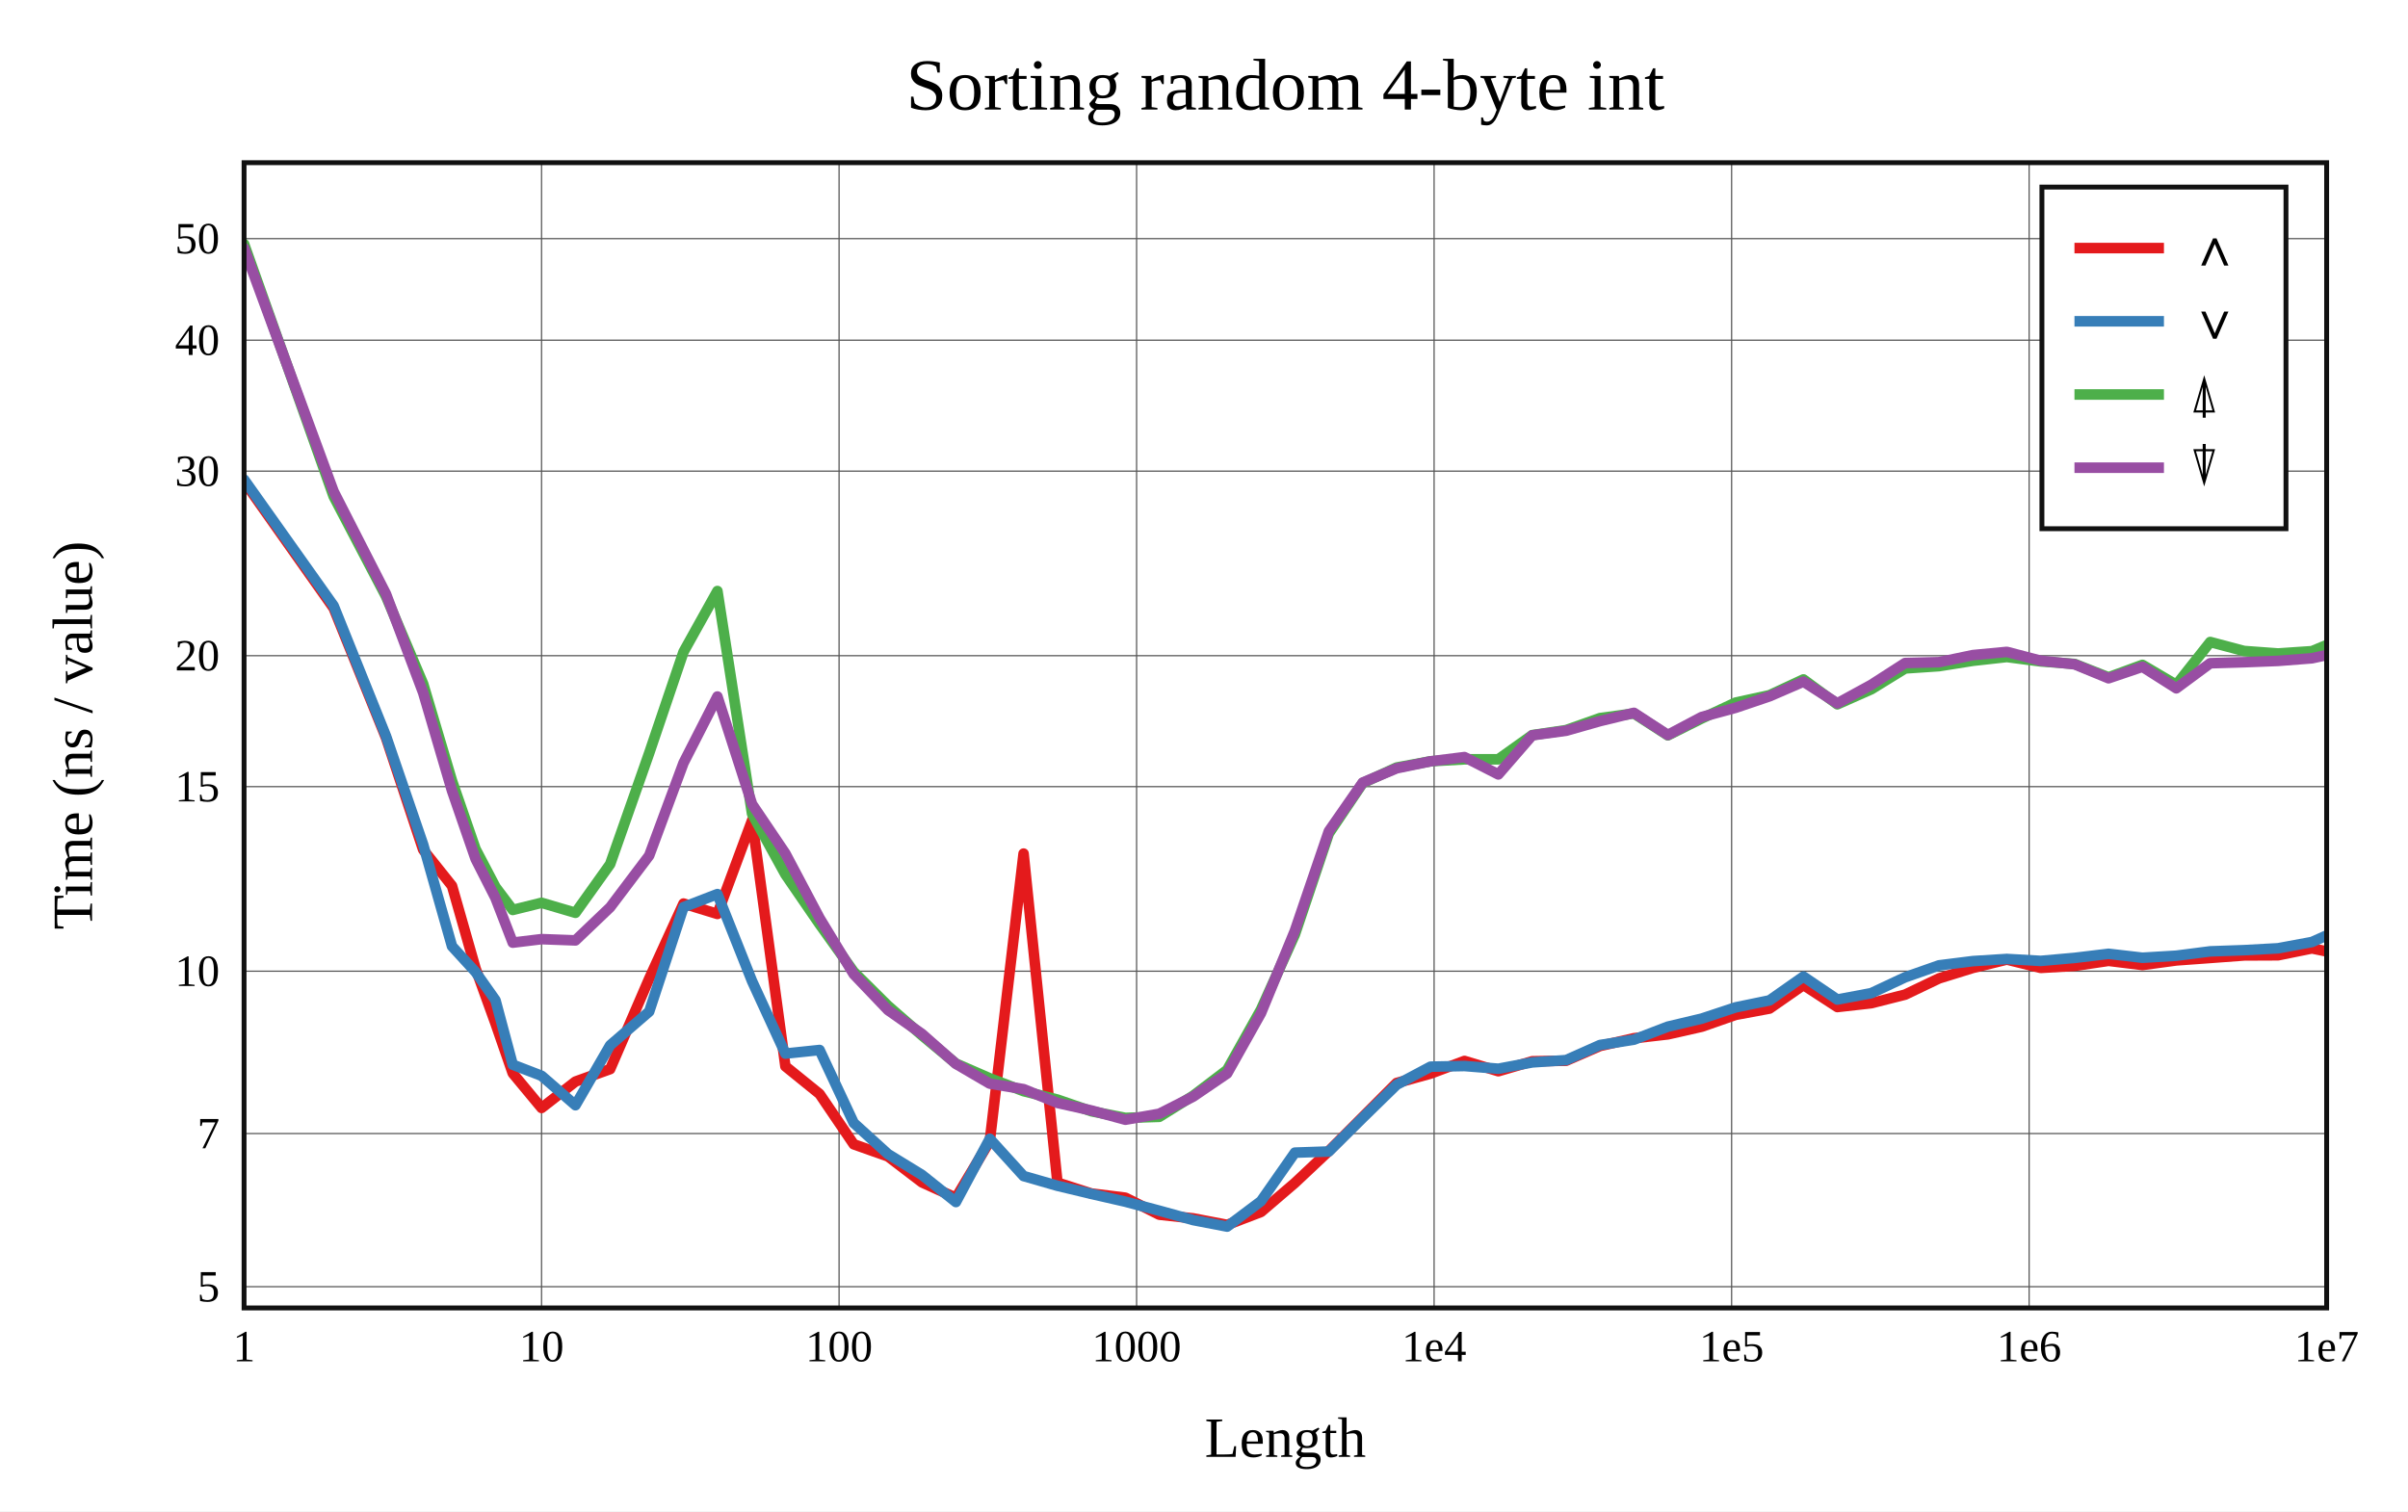
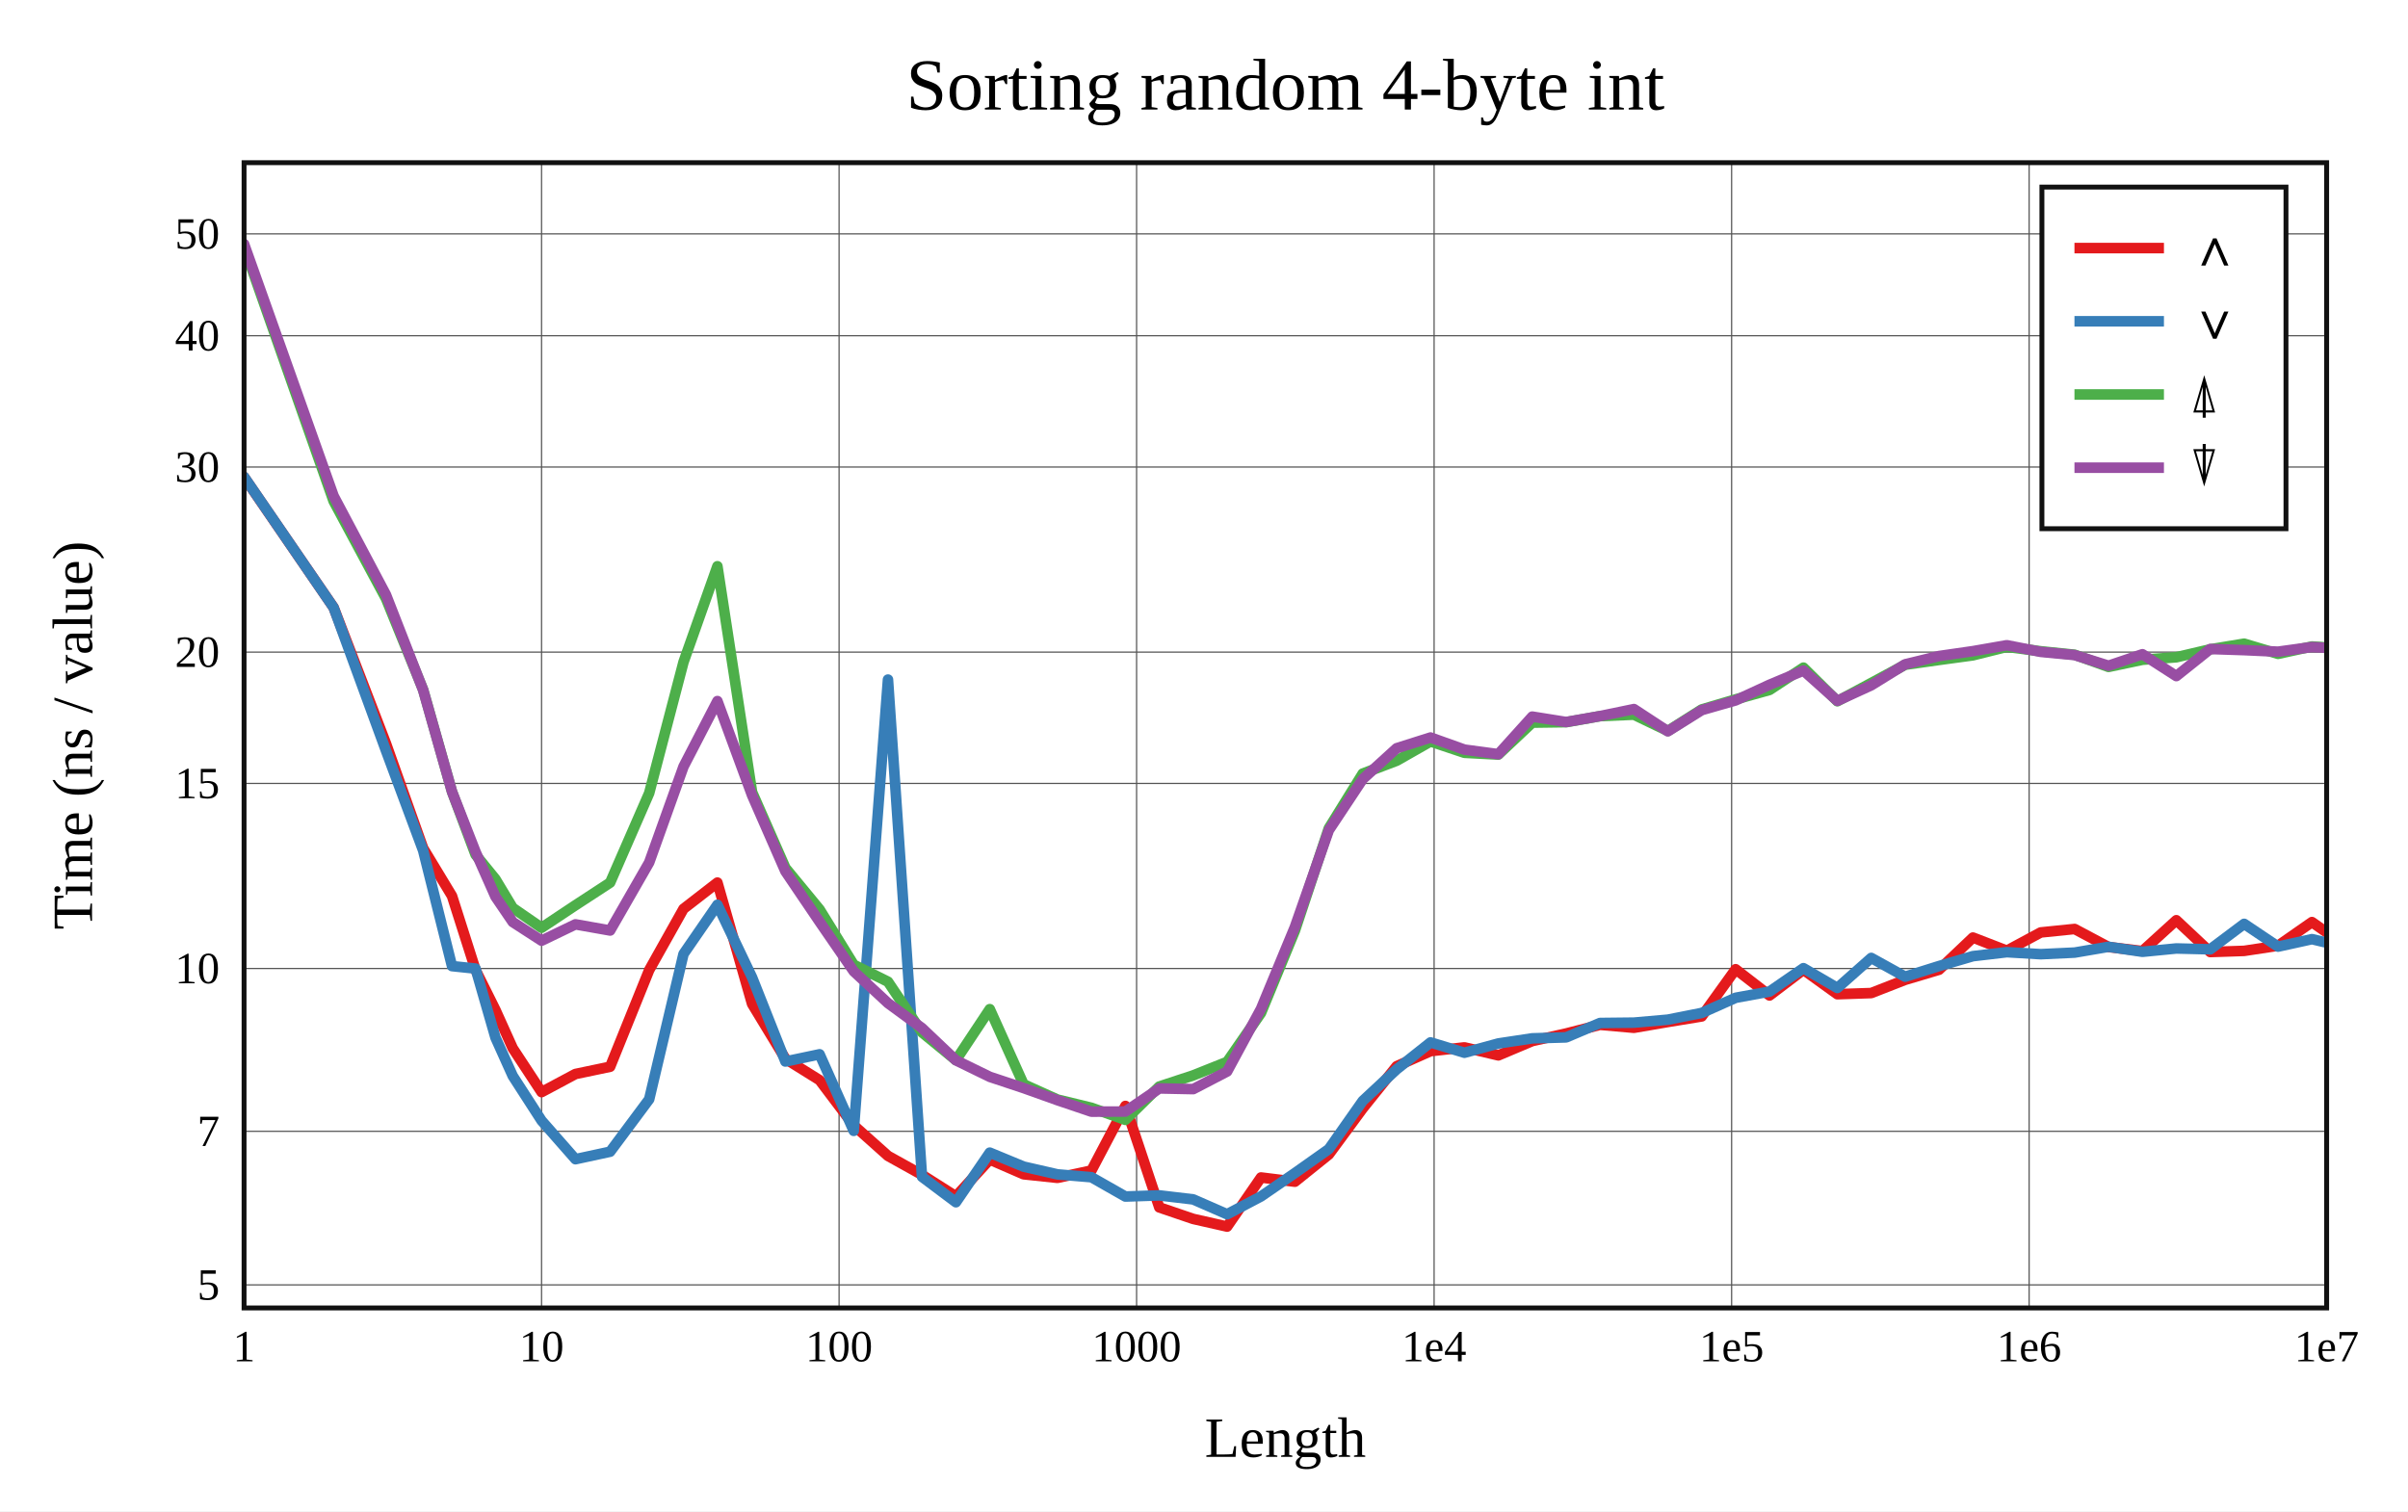
<svg xmlns="http://www.w3.org/2000/svg" viewBox="-60 -40 592 371.6" height="557.4" width="888">
  <g stroke-width="2.6" font-size="14px" text-anchor="middle">
    <defs>
      <clipPath id="clip">
        <rect x="0" y="0" width="512" height="281.6" />
      </clipPath>
    </defs>
    <rect fill="white" x="-60" y="-40" width="592" height="371.6" />
    <text dy="0.33em" font-size="18px" x="256" y="-19">Sorting random 4-byte int</text>
    <text dy="0.33em" x="256" y="313.6">Length</text>
    <text dy="0.33em" transform="rotate(-90)" x="-140.8" y="-42">Time (ns / value)</text>
    <g stroke-width="0.3" stroke="#555">
      <path d="M73.143 0v281.6" />
      <path d="M146.286 0v281.6" />
      <path d="M219.429 0v281.6" />
      <path d="M292.571 0v281.6" />
      <path d="M365.714 0v281.6" />
      <path d="M438.857 0v281.6" />
-       <path d="M0 276.376h512" />
-       <path d="M0 238.719h512" />
-       <path d="M0 198.8h512" />
-       <path d="M0 153.422h512" />
-       <path d="M0 121.225h512" />
-       <path d="M0 75.846h512" />
-       <path d="M0 43.649h512" />
-       <path d="M0 18.676h512" />
+       <path d="M0 275.931h512" />
+       <path d="M0 238.168h512" />
+       <path d="M0 198.137h512" />
+       <path d="M0 152.631h512" />
+       <path d="M0 120.344h512" />
+       <path d="M0 74.837h512" />
+       <path d="M0 42.55h512" />
+       <path d="M0 17.506h512" />
    </g>
    <g font-size="11px">
      <text dy="0.33em" x="0" y="291.1">1</text>
      <text dy="0.33em" x="73.143" y="291.1">10</text>
      <text dy="0.33em" x="146.286" y="291.1">100</text>
      <text dy="0.33em" x="219.429" y="291.1">1000</text>
      <text dy="0.33em" x="292.571" y="291.1">1e4</text>
      <text dy="0.33em" x="365.714" y="291.1">1e5</text>
      <text dy="0.33em" x="438.857" y="291.1">1e6</text>
      <text dy="0.33em" x="512" y="291.1">1e7</text>
      <g text-anchor="end">
-         <text dy="0.33em" x="-6" y="276.376">5</text>
-         <text dy="0.33em" x="-6" y="238.719">7</text>
-         <text dy="0.33em" x="-6" y="198.8">10</text>
-         <text dy="0.33em" x="-6" y="153.422">15</text>
-         <text dy="0.33em" x="-6" y="121.225">20</text>
-         <text dy="0.33em" x="-6" y="75.846">30</text>
-         <text dy="0.33em" x="-6" y="43.649">40</text>
-         <text dy="0.33em" x="-6" y="18.676">50</text>
+         <text dy="0.33em" x="-6" y="275.931">5</text>
+         <text dy="0.33em" x="-6" y="238.168">7</text>
+         <text dy="0.33em" x="-6" y="198.137">10</text>
+         <text dy="0.33em" x="-6" y="152.631">15</text>
+         <text dy="0.33em" x="-6" y="120.344">20</text>
+         <text dy="0.33em" x="-6" y="74.837">30</text>
+         <text dy="0.33em" x="-6" y="42.55">40</text>
+         <text dy="0.33em" x="-6" y="17.506">50</text>
      </g>
    </g>
    <g clip-path="url(#clip)" fill="none" stroke-linecap="round" stroke-linejoin="round">
-       <path stroke="#e41a1c" d="M0 78.368L22.018 109.508L34.898 141.403L44.036 168.937L51.125 177.823L56.916 198.12L61.813 211.643L66.055 223.89L73.143 232.429L81.477 225.941L89.999 222.879L99.601 200.633L108.041 182.172L116.375 184.72L124.897 161.725L133.087 222.184L141.495 228.993L149.886 241.359L158.307 244.339L166.675 250.722L175.009 254.52L183.333 240.587L191.644 169.889L199.973 250.785L208.325 253.466L216.676 254.496L225.008 258.67L233.35 259.581L241.684 261.174L250.012 258.002L258.349 250.86L266.687 243.013L275.026 234.642L283.357 226.29L291.692 223.978L300.029 220.868L308.363 223.391L316.697 220.949L325.031 220.812L333.365 217.187L341.699 215.283L350.034 214.331L358.368 212.445L366.702 209.535L375.036 207.986L383.37 202.187L391.705 207.608L400.039 206.67L408.373 204.561L416.707 200.573L425.041 197.987L433.375 195.94L441.71 197.99L450.044 197.49L458.378 196.257L466.712 197.274L475.046 196.148L483.38 195.54L491.714 194.923L500.049 194.886L508.383 193.194L516.717 194.912" />
-       <path stroke="#377eb8" d="M0 77.908L22.018 108.946L34.898 141.006L44.036 167.671L51.125 192.667L56.916 198.996L61.813 205.938L66.055 221.785L73.143 224.519L81.477 231.755L89.999 217.023L99.601 208.727L108.041 183.056L116.375 179.843L124.897 201.261L133.087 219.06L141.495 218.18L149.886 236.117L158.307 243.767L166.675 248.902L175.009 255.561L183.333 240.01L191.644 249.169L199.973 251.565L208.325 253.559L216.676 255.474L225.008 257.692L233.35 259.999L241.684 261.6L250.012 255.343L258.349 243.414L266.687 243.133L275.026 234.852L283.357 226.72L291.692 222.28L300.029 222.117L308.363 222.783L316.697 221.225L325.031 220.666L333.365 216.951L341.699 215.637L350.034 212.436L358.368 210.459L366.702 207.697L375.036 205.976L383.37 200.123L391.705 205.771L400.039 204.203L408.373 200.297L416.707 197.365L425.041 196.321L433.375 195.798L441.71 196.269L450.044 195.531L458.378 194.529L466.712 195.492L475.046 194.994L483.38 193.925L491.714 193.632L500.049 193.173L508.383 191.626L516.717 187.906" />
-       <path stroke="#4daf4a" d="M0 20L22.018 82.033L34.898 106.634L44.036 128.153L51.125 151.99L56.916 168.769L61.813 178.107L66.055 183.738L73.143 181.986L81.477 184.439L89.999 172.489L99.601 145.177L108.041 120.288L116.375 105.325L124.897 160.129L133.087 175L141.495 187.24L149.886 198.956L158.307 207.306L166.675 214.592L175.009 221.514L183.333 225.134L191.644 228.298L199.973 230.37L208.325 233.244L216.676 234.87L225.008 234.608L233.35 229.414L241.684 223.077L250.012 208.224L258.349 189.761L266.687 164.936L275.026 152.54L283.357 148.722L291.692 147.181L300.029 146.707L308.363 146.697L316.697 140.75L325.031 139.52L333.365 136.566L341.699 135.425L350.034 140.808L358.368 136.647L366.702 132.758L375.036 130.938L383.37 127.062L391.705 133.173L400.039 129.482L408.373 124.354L416.707 123.794L425.041 122.471L433.375 121.544L441.71 122.632L450.044 123.254L458.378 126.536L466.712 123.484L475.046 128.392L483.38 117.86L491.714 120.071L500.049 120.68L508.383 120.115L516.717 116.645" />
-       <path stroke="#984ea3" d="M0 21.006L22.018 80.831L34.898 106.052L44.036 130.334L51.125 154.435L56.916 171.181L61.813 180.812L66.055 191.779L73.143 190.919L81.477 191.228L89.999 183.087L99.601 170.37L108.041 147.592L116.375 131.262L124.897 157.738L133.087 169.862L141.495 185.753L149.886 199.539L158.307 208.361L166.675 214.226L175.009 221.579L183.333 226.451L191.644 227.805L199.973 231.191L208.325 233.055L216.676 235.322L225.008 233.856L233.35 229.629L241.684 223.956L250.012 209.114L258.349 188.837L266.687 164.396L275.026 152.413L283.357 148.919L291.692 147.193L300.029 146.158L308.363 150.415L316.697 140.799L325.031 139.673L333.365 137.306L341.699 135.278L350.034 140.711L358.368 136.295L366.702 134.03L375.036 131.207L383.37 127.603L391.705 132.944L400.039 128.387L408.373 123.027L416.707 122.816L425.041 121.079L433.375 120.289L441.71 122.463L450.044 123.343L458.378 126.776L466.712 123.953L475.046 129.243L483.38 123.083L491.714 122.83L500.049 122.504L508.383 121.858L516.717 120.054" />
+       <path stroke="#e41a1c" d="M0 77.298L22.018 109.371L34.898 142.837L44.036 168.581L51.125 180.308L56.916 198.495L61.813 208.346L66.055 217.746L73.143 228.532L81.477 224.078L89.999 222.291L99.601 198.516L108.041 183.466L116.375 177.013L124.897 206.84L133.087 220.348L141.495 225.59L149.886 236.702L158.307 244.217L166.675 248.868L175.009 254.163L183.333 245.114L191.644 248.73L199.973 249.614L208.325 247.808L216.676 231.934L225.008 256.879L233.35 259.714L241.684 261.6L250.012 249.526L258.349 250.561L266.687 243.867L275.026 232.541L283.357 222.169L291.692 218.461L300.029 217.536L308.363 219.499L316.697 215.981L325.031 214.119L333.365 211.982L341.699 212.716L350.034 211.286L358.368 209.92L366.702 198.32L375.036 204.77L383.37 198.451L391.705 204.459L400.039 204.177L408.373 200.922L416.707 198.443L425.041 190.53L433.375 193.753L441.71 189.272L450.044 188.423L458.378 192.854L466.712 193.848L475.046 186.271L483.38 194.086L491.714 193.805L500.049 192.539L508.383 186.728L516.717 192.566" />
+       <path stroke="#377eb8" d="M0 77.246L22.018 109.395L34.898 144.591L44.036 169.142L51.125 197.549L56.916 198.158L61.813 215.142L66.055 224.557L73.143 235.541L81.477 245.026L89.999 243.183L99.601 230.287L108.041 194.563L116.375 182.472L124.897 200.329L133.087 221.008L141.495 219.235L149.886 238.057L158.307 127.1L166.675 249.353L175.009 255.607L183.333 243.417L191.644 246.853L199.973 248.758L208.325 249.459L216.676 254.207L225.008 253.927L233.35 254.916L241.684 258.563L250.012 254.179L258.349 248.44L266.687 242.543L275.026 230.693L283.357 222.936L291.692 216.311L300.029 218.849L308.363 216.571L316.697 215.312L325.031 215.074L333.365 211.539L341.699 211.449L350.034 210.718L358.368 209.065L366.702 205.34L375.036 203.811L383.37 198.06L391.705 202.925L400.039 195.54L408.373 200.155L416.707 197.539L425.041 195.104L433.375 194.128L441.71 194.621L450.044 194.226L458.378 192.8L466.712 194.03L475.046 193.213L483.38 193.417L491.714 187.162L500.049 192.757L508.383 190.923L516.717 192.912" />
+       <path stroke="#4daf4a" d="M0 20.609L22.018 83.218L34.898 107.182L44.036 129.616L51.125 154.668L56.916 170.151L61.813 176.18L66.055 183.233L73.143 188.123L81.477 182.584L89.999 177.02L99.601 155.011L108.041 122.784L116.375 99.232L124.897 154.777L133.087 173.404L141.495 183.618L149.886 197.216L158.307 201.391L166.675 213.85L175.009 220.678L183.333 208.135L191.644 226.609L199.973 230.365L208.325 232.388L216.676 235.354L225.008 227.161L233.35 224.418L241.684 221.094L250.012 209.073L258.349 188.835L266.687 163.661L275.026 150.211L283.357 147.053L291.692 142.314L300.029 145.098L308.363 145.538L316.697 137.685L325.031 137.573L333.365 136.087L341.699 135.724L350.034 139.732L358.368 134.439L366.702 131.969L375.036 129.644L383.37 124.162L391.705 132.419L400.039 127.942L408.373 123.448L416.707 122.269L425.041 121.133L433.375 119.053L441.71 120.137L450.044 120.987L458.378 123.983L466.712 122.226L475.046 121.61L483.38 119.649L491.714 118.27L500.049 120.77L508.383 118.959L516.717 119.464" />
+       <path stroke="#984ea3" d="M0 20L22.018 81.958L34.898 106.266L44.036 129.692L51.125 154.673L56.916 169.46L61.813 180.483L66.055 186.709L73.143 191.297L81.477 187.284L89.999 188.794L99.601 172.061L108.041 148.488L116.375 132.385L124.897 155.553L133.087 174.242L141.495 186.655L149.886 198.836L158.307 206.656L166.675 212.798L175.009 220.713L183.333 224.777L191.644 227.538L199.973 230.514L208.325 233.339L216.676 233.304L225.008 227.624L233.35 227.794L241.684 223.46L250.012 208.051L258.349 187.921L266.687 164.142L275.026 151.575L283.357 143.984L291.692 141.345L300.029 144.321L308.363 145.439L316.697 136.203L325.031 137.533L333.365 136.078L341.699 134.352L350.034 139.814L358.368 134.6L366.702 132.218L375.036 128.371L383.37 124.876L391.705 132.326L400.039 128.506L408.373 123.347L416.707 121.31L425.041 120.107L433.375 118.653L441.71 120.284L450.044 121.07L458.378 123.688L466.712 120.869L475.046 126.239L483.38 119.582L491.714 119.856L500.049 120.238L508.383 119.094L516.717 119.572" />
    </g>
    <rect stroke-width="1.2" stroke="#111" fill="none" x="0" y="0" width="512" height="281.6" />
    <g transform="translate(442,6)" text-anchor="start" font-size="13px">
      <rect stroke-width="1.2" stroke="#111" fill="white" x="0" y="0" width="60" height="84" />
      <path stroke="#e41a1c" d="M8 15h22" />
      <path stroke="#377eb8" d="M8 33h22" />
      <path stroke="#4daf4a" d="M8 51h22" />
      <path stroke="#984ea3" d="M8 69h22" />
      <text dy="0.33em" x="36" y="15">∧</text>
      <text dy="0.33em" x="36" y="33">∨</text>
      <text dy="0.33em" x="36" y="51">⍋</text>
      <text dy="0.33em" x="36" y="69">⍒</text>
    </g>
  </g>
</svg>
